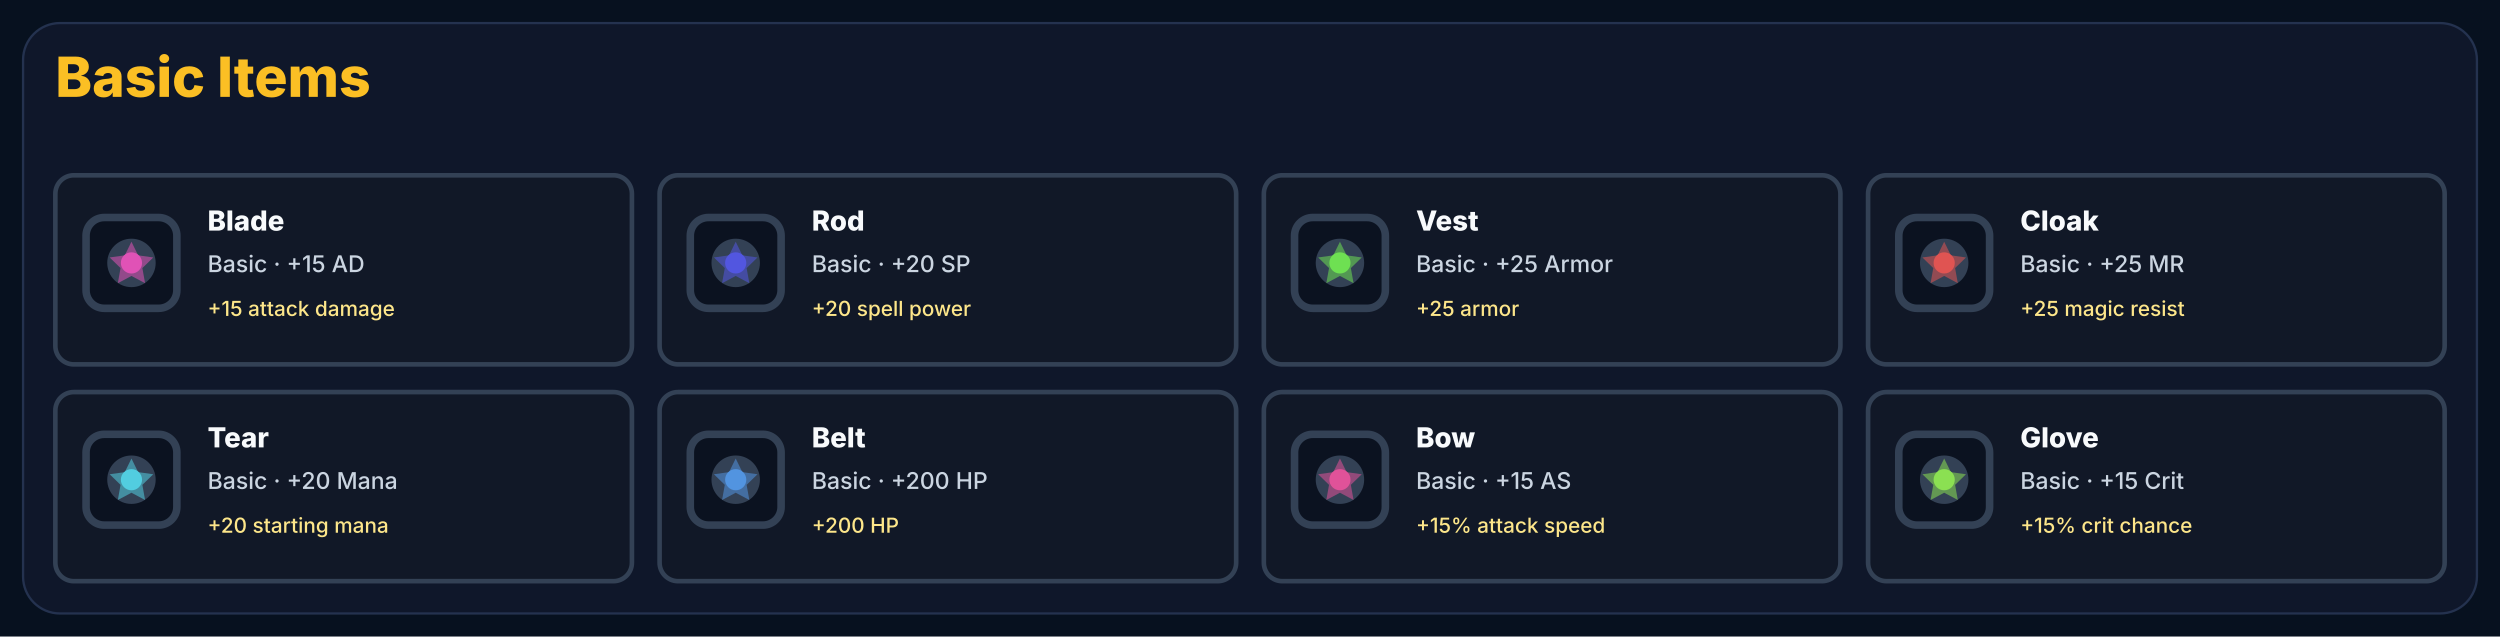
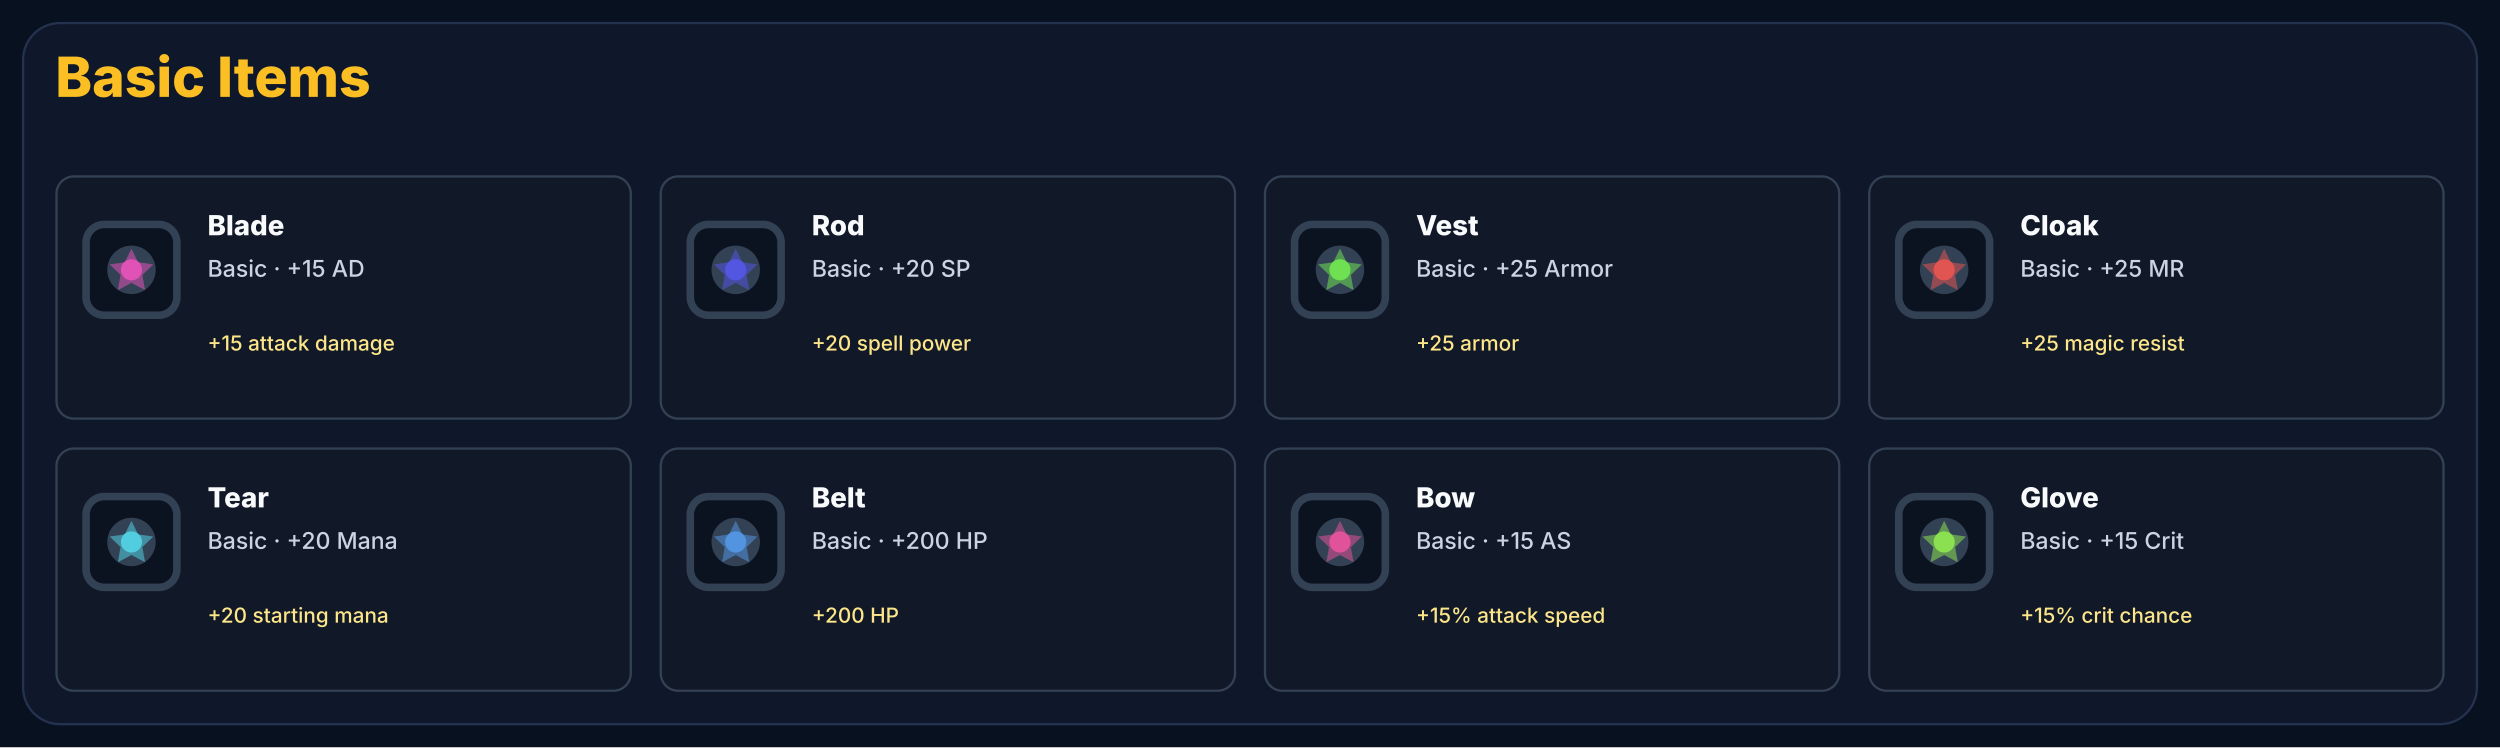
- <svg xmlns="http://www.w3.org/2000/svg" width="1084" height="276" viewBox="0 0 1084 276" role="img" aria-label="Basic Items">
+ <svg xmlns="http://www.w3.org/2000/svg" width="1084" height="324" viewBox="0 0 1084 324" role="img" aria-label="Basic Items">
+   <defs>
+     <clipPath id="clip-0">
+       <rect x="24" y="76" width="250" height="106" rx="8" />
+     </clipPath>
+     <clipPath id="clip-1">
+       <rect x="286" y="76" width="250" height="106" rx="8" />
+     </clipPath>
+     <clipPath id="clip-2">
+       <rect x="548" y="76" width="250" height="106" rx="8" />
+     </clipPath>
+     <clipPath id="clip-3">
+       <rect x="810" y="76" width="250" height="106" rx="8" />
+     </clipPath>
+     <clipPath id="clip-4">
+       <rect x="24" y="194" width="250" height="106" rx="8" />
+     </clipPath>
+     <clipPath id="clip-5">
+       <rect x="286" y="194" width="250" height="106" rx="8" />
+     </clipPath>
+     <clipPath id="clip-6">
+       <rect x="548" y="194" width="250" height="106" rx="8" />
+     </clipPath>
+     <clipPath id="clip-7">
+       <rect x="810" y="194" width="250" height="106" rx="8" />
+     </clipPath>
+   </defs>
  <rect width="100%" height="100%" fill="#07111f" />
-   <rect x="10" y="10" width="1064" height="256" rx="16" fill="#0f172a" stroke="#24324f" />
+   <rect x="10" y="10" width="1064" height="304" rx="16" fill="#0f172a" stroke="#24324f" />
  <text x="24" y="42" font-family="Inter, ui-sans-serif, system-ui, -apple-system, Segoe UI, sans-serif" font-size="24" fill="#fbbf24" font-weight="800">Basic Items</text>
-   <g>
-     <rect x="24" y="76" width="250" height="82" rx="8" fill="#111827" stroke="#334155" stroke-width="2" />
-     <g transform="translate(36 93) scale(1.3125)" aria-label="Blade">
+   <g clip-path="url(#clip-0)">
+     <rect x="24" y="76" width="250" height="106" rx="8" fill="#111827" stroke="#334155" stroke-width="2" />
+     <g transform="translate(36 96) scale(1.3125)" aria-label="Blade">
      <rect x="1" y="1" width="30" height="30" rx="6" fill="#0b1220" stroke="#334155" stroke-width="2.5" />
      <circle cx="16" cy="16" r="8" fill="#334155" />
      <circle cx="16" cy="16" r="3.5" fill="hsl(318 70% 60%)" />
      <path d="M16 9l2.2 4.5 5 .7-3.6 3.5.9 5-4.5-2.4-4.5 2.4.9-5-3.6-3.5 5-.7z" fill="hsl(318 70% 60%)" opacity="0.55" />
    </g>
-     <text x="90" y="100" font-family="Inter, ui-sans-serif, system-ui, -apple-system, Segoe UI, sans-serif" font-size="12" fill="#f8fafc" font-weight="800">Blade</text>
-     <text x="90" y="118" font-family="Inter, ui-sans-serif, system-ui, -apple-system, Segoe UI, sans-serif" font-size="10" fill="#cbd5e1" font-weight="500">Basic · +15 AD</text>
-     <text x="90" y="137" font-family="Inter, ui-sans-serif, system-ui, -apple-system, Segoe UI, sans-serif" font-size="9" fill="#fde68a" font-weight="500">+15 attack damage</text>
+     <text x="90" y="102" font-family="Inter, ui-sans-serif, system-ui, -apple-system, Segoe UI, sans-serif" font-size="12" fill="#f8fafc" font-weight="800">Blade</text>
+     <text x="90" y="120" font-family="Inter, ui-sans-serif, system-ui, -apple-system, Segoe UI, sans-serif" font-size="10" fill="#cbd5e1" font-weight="500">Basic · +15 AD</text>
+     <text x="90" y="152" font-family="Inter, ui-sans-serif, system-ui, -apple-system, Segoe UI, sans-serif" font-size="9" fill="#fde68a" font-weight="500">+15 attack damage</text>
  </g>
-   <g>
-     <rect x="286" y="76" width="250" height="82" rx="8" fill="#111827" stroke="#334155" stroke-width="2" />
-     <g transform="translate(298 93) scale(1.3125)" aria-label="Rod">
+   <g clip-path="url(#clip-1)">
+     <rect x="286" y="76" width="250" height="106" rx="8" fill="#111827" stroke="#334155" stroke-width="2" />
+     <g transform="translate(298 96) scale(1.3125)" aria-label="Rod">
      <rect x="1" y="1" width="30" height="30" rx="6" fill="#0b1220" stroke="#334155" stroke-width="2.5" />
      <circle cx="16" cy="16" r="8" fill="#334155" />
      <circle cx="16" cy="16" r="3.5" fill="hsl(238 70% 60%)" />
      <path d="M16 9l2.2 4.5 5 .7-3.6 3.5.9 5-4.5-2.4-4.5 2.4.9-5-3.6-3.5 5-.7z" fill="hsl(238 70% 60%)" opacity="0.55" />
    </g>
-     <text x="352" y="100" font-family="Inter, ui-sans-serif, system-ui, -apple-system, Segoe UI, sans-serif" font-size="12" fill="#f8fafc" font-weight="800">Rod</text>
-     <text x="352" y="118" font-family="Inter, ui-sans-serif, system-ui, -apple-system, Segoe UI, sans-serif" font-size="10" fill="#cbd5e1" font-weight="500">Basic · +20 SP</text>
-     <text x="352" y="137" font-family="Inter, ui-sans-serif, system-ui, -apple-system, Segoe UI, sans-serif" font-size="9" fill="#fde68a" font-weight="500">+20 spell power</text>
+     <text x="352" y="102" font-family="Inter, ui-sans-serif, system-ui, -apple-system, Segoe UI, sans-serif" font-size="12" fill="#f8fafc" font-weight="800">Rod</text>
+     <text x="352" y="120" font-family="Inter, ui-sans-serif, system-ui, -apple-system, Segoe UI, sans-serif" font-size="10" fill="#cbd5e1" font-weight="500">Basic · +20 SP</text>
+     <text x="352" y="152" font-family="Inter, ui-sans-serif, system-ui, -apple-system, Segoe UI, sans-serif" font-size="9" fill="#fde68a" font-weight="500">+20 spell power</text>
  </g>
-   <g>
-     <rect x="548" y="76" width="250" height="82" rx="8" fill="#111827" stroke="#334155" stroke-width="2" />
-     <g transform="translate(560 93) scale(1.3125)" aria-label="Vest">
+   <g clip-path="url(#clip-2)">
+     <rect x="548" y="76" width="250" height="106" rx="8" fill="#111827" stroke="#334155" stroke-width="2" />
+     <g transform="translate(560 96) scale(1.3125)" aria-label="Vest">
      <rect x="1" y="1" width="30" height="30" rx="6" fill="#0b1220" stroke="#334155" stroke-width="2.5" />
      <circle cx="16" cy="16" r="8" fill="#334155" />
      <circle cx="16" cy="16" r="3.5" fill="hsl(108 70% 60%)" />
      <path d="M16 9l2.2 4.5 5 .7-3.6 3.5.9 5-4.5-2.4-4.5 2.4.9-5-3.6-3.5 5-.7z" fill="hsl(108 70% 60%)" opacity="0.55" />
    </g>
-     <text x="614" y="100" font-family="Inter, ui-sans-serif, system-ui, -apple-system, Segoe UI, sans-serif" font-size="12" fill="#f8fafc" font-weight="800">Vest</text>
-     <text x="614" y="118" font-family="Inter, ui-sans-serif, system-ui, -apple-system, Segoe UI, sans-serif" font-size="10" fill="#cbd5e1" font-weight="500">Basic · +25 Armor</text>
-     <text x="614" y="137" font-family="Inter, ui-sans-serif, system-ui, -apple-system, Segoe UI, sans-serif" font-size="9" fill="#fde68a" font-weight="500">+25 armor</text>
+     <text x="614" y="102" font-family="Inter, ui-sans-serif, system-ui, -apple-system, Segoe UI, sans-serif" font-size="12" fill="#f8fafc" font-weight="800">Vest</text>
+     <text x="614" y="120" font-family="Inter, ui-sans-serif, system-ui, -apple-system, Segoe UI, sans-serif" font-size="10" fill="#cbd5e1" font-weight="500">Basic · +25 Armor</text>
+     <text x="614" y="152" font-family="Inter, ui-sans-serif, system-ui, -apple-system, Segoe UI, sans-serif" font-size="9" fill="#fde68a" font-weight="500">+25 armor</text>
  </g>
-   <g>
-     <rect x="810" y="76" width="250" height="82" rx="8" fill="#111827" stroke="#334155" stroke-width="2" />
-     <g transform="translate(822 93) scale(1.3125)" aria-label="Cloak">
+   <g clip-path="url(#clip-3)">
+     <rect x="810" y="76" width="250" height="106" rx="8" fill="#111827" stroke="#334155" stroke-width="2" />
+     <g transform="translate(822 96) scale(1.3125)" aria-label="Cloak">
      <rect x="1" y="1" width="30" height="30" rx="6" fill="#0b1220" stroke="#334155" stroke-width="2.5" />
      <circle cx="16" cy="16" r="8" fill="#334155" />
      <circle cx="16" cy="16" r="3.5" fill="hsl(1 70% 60%)" />
      <path d="M16 9l2.2 4.5 5 .7-3.6 3.5.9 5-4.5-2.4-4.5 2.4.9-5-3.6-3.5 5-.7z" fill="hsl(1 70% 60%)" opacity="0.55" />
    </g>
-     <text x="876" y="100" font-family="Inter, ui-sans-serif, system-ui, -apple-system, Segoe UI, sans-serif" font-size="12" fill="#f8fafc" font-weight="800">Cloak</text>
-     <text x="876" y="118" font-family="Inter, ui-sans-serif, system-ui, -apple-system, Segoe UI, sans-serif" font-size="10" fill="#cbd5e1" font-weight="500">Basic · +25 MR</text>
-     <text x="876" y="137" font-family="Inter, ui-sans-serif, system-ui, -apple-system, Segoe UI, sans-serif" font-size="9" fill="#fde68a" font-weight="500">+25 magic resist</text>
+     <text x="876" y="102" font-family="Inter, ui-sans-serif, system-ui, -apple-system, Segoe UI, sans-serif" font-size="12" fill="#f8fafc" font-weight="800">Cloak</text>
+     <text x="876" y="120" font-family="Inter, ui-sans-serif, system-ui, -apple-system, Segoe UI, sans-serif" font-size="10" fill="#cbd5e1" font-weight="500">Basic · +25 MR</text>
+     <text x="876" y="152" font-family="Inter, ui-sans-serif, system-ui, -apple-system, Segoe UI, sans-serif" font-size="9" fill="#fde68a" font-weight="500">+25 magic resist</text>
  </g>
-   <g>
-     <rect x="24" y="170" width="250" height="82" rx="8" fill="#111827" stroke="#334155" stroke-width="2" />
-     <g transform="translate(36 187) scale(1.3125)" aria-label="Tear">
+   <g clip-path="url(#clip-4)">
+     <rect x="24" y="194" width="250" height="106" rx="8" fill="#111827" stroke="#334155" stroke-width="2" />
+     <g transform="translate(36 214) scale(1.3125)" aria-label="Tear">
      <rect x="1" y="1" width="30" height="30" rx="6" fill="#0b1220" stroke="#334155" stroke-width="2.5" />
      <circle cx="16" cy="16" r="8" fill="#334155" />
      <circle cx="16" cy="16" r="3.5" fill="hsl(188 70% 60%)" />
      <path d="M16 9l2.2 4.5 5 .7-3.6 3.5.9 5-4.5-2.4-4.5 2.4.9-5-3.6-3.5 5-.7z" fill="hsl(188 70% 60%)" opacity="0.55" />
    </g>
-     <text x="90" y="194" font-family="Inter, ui-sans-serif, system-ui, -apple-system, Segoe UI, sans-serif" font-size="12" fill="#f8fafc" font-weight="800">Tear</text>
-     <text x="90" y="212" font-family="Inter, ui-sans-serif, system-ui, -apple-system, Segoe UI, sans-serif" font-size="10" fill="#cbd5e1" font-weight="500">Basic · +20 Mana</text>
-     <text x="90" y="231" font-family="Inter, ui-sans-serif, system-ui, -apple-system, Segoe UI, sans-serif" font-size="9" fill="#fde68a" font-weight="500">+20 starting mana</text>
+     <text x="90" y="220" font-family="Inter, ui-sans-serif, system-ui, -apple-system, Segoe UI, sans-serif" font-size="12" fill="#f8fafc" font-weight="800">Tear</text>
+     <text x="90" y="238" font-family="Inter, ui-sans-serif, system-ui, -apple-system, Segoe UI, sans-serif" font-size="10" fill="#cbd5e1" font-weight="500">Basic · +20 Mana</text>
+     <text x="90" y="270" font-family="Inter, ui-sans-serif, system-ui, -apple-system, Segoe UI, sans-serif" font-size="9" fill="#fde68a" font-weight="500">+20 starting mana</text>
  </g>
-   <g>
-     <rect x="286" y="170" width="250" height="82" rx="8" fill="#111827" stroke="#334155" stroke-width="2" />
-     <g transform="translate(298 187) scale(1.3125)" aria-label="Belt">
+   <g clip-path="url(#clip-5)">
+     <rect x="286" y="194" width="250" height="106" rx="8" fill="#111827" stroke="#334155" stroke-width="2" />
+     <g transform="translate(298 214) scale(1.3125)" aria-label="Belt">
      <rect x="1" y="1" width="30" height="30" rx="6" fill="#0b1220" stroke="#334155" stroke-width="2.5" />
      <circle cx="16" cy="16" r="8" fill="#334155" />
      <circle cx="16" cy="16" r="3.5" fill="hsl(212 70% 60%)" />
      <path d="M16 9l2.2 4.5 5 .7-3.6 3.5.9 5-4.5-2.4-4.5 2.4.9-5-3.6-3.5 5-.7z" fill="hsl(212 70% 60%)" opacity="0.55" />
    </g>
-     <text x="352" y="194" font-family="Inter, ui-sans-serif, system-ui, -apple-system, Segoe UI, sans-serif" font-size="12" fill="#f8fafc" font-weight="800">Belt</text>
-     <text x="352" y="212" font-family="Inter, ui-sans-serif, system-ui, -apple-system, Segoe UI, sans-serif" font-size="10" fill="#cbd5e1" font-weight="500">Basic · +200 HP</text>
-     <text x="352" y="231" font-family="Inter, ui-sans-serif, system-ui, -apple-system, Segoe UI, sans-serif" font-size="9" fill="#fde68a" font-weight="500">+200 HP</text>
+     <text x="352" y="220" font-family="Inter, ui-sans-serif, system-ui, -apple-system, Segoe UI, sans-serif" font-size="12" fill="#f8fafc" font-weight="800">Belt</text>
+     <text x="352" y="238" font-family="Inter, ui-sans-serif, system-ui, -apple-system, Segoe UI, sans-serif" font-size="10" fill="#cbd5e1" font-weight="500">Basic · +200 HP</text>
+     <text x="352" y="270" font-family="Inter, ui-sans-serif, system-ui, -apple-system, Segoe UI, sans-serif" font-size="9" fill="#fde68a" font-weight="500">+200 HP</text>
  </g>
-   <g>
-     <rect x="548" y="170" width="250" height="82" rx="8" fill="#111827" stroke="#334155" stroke-width="2" />
-     <g transform="translate(560 187) scale(1.3125)" aria-label="Bow">
+   <g clip-path="url(#clip-6)">
+     <rect x="548" y="194" width="250" height="106" rx="8" fill="#111827" stroke="#334155" stroke-width="2" />
+     <g transform="translate(560 214) scale(1.3125)" aria-label="Bow">
      <rect x="1" y="1" width="30" height="30" rx="6" fill="#0b1220" stroke="#334155" stroke-width="2.5" />
      <circle cx="16" cy="16" r="8" fill="#334155" />
      <circle cx="16" cy="16" r="3.5" fill="hsl(330 70% 60%)" />
      <path d="M16 9l2.2 4.5 5 .7-3.6 3.5.9 5-4.5-2.4-4.5 2.4.9-5-3.6-3.5 5-.7z" fill="hsl(330 70% 60%)" opacity="0.55" />
    </g>
-     <text x="614" y="194" font-family="Inter, ui-sans-serif, system-ui, -apple-system, Segoe UI, sans-serif" font-size="12" fill="#f8fafc" font-weight="800">Bow</text>
-     <text x="614" y="212" font-family="Inter, ui-sans-serif, system-ui, -apple-system, Segoe UI, sans-serif" font-size="10" fill="#cbd5e1" font-weight="500">Basic · +15 AS</text>
-     <text x="614" y="231" font-family="Inter, ui-sans-serif, system-ui, -apple-system, Segoe UI, sans-serif" font-size="9" fill="#fde68a" font-weight="500">+15% attack speed</text>
+     <text x="614" y="220" font-family="Inter, ui-sans-serif, system-ui, -apple-system, Segoe UI, sans-serif" font-size="12" fill="#f8fafc" font-weight="800">Bow</text>
+     <text x="614" y="238" font-family="Inter, ui-sans-serif, system-ui, -apple-system, Segoe UI, sans-serif" font-size="10" fill="#cbd5e1" font-weight="500">Basic · +15 AS</text>
+     <text x="614" y="270" font-family="Inter, ui-sans-serif, system-ui, -apple-system, Segoe UI, sans-serif" font-size="9" fill="#fde68a" font-weight="500">+15% attack speed</text>
  </g>
-   <g>
-     <rect x="810" y="170" width="250" height="82" rx="8" fill="#111827" stroke="#334155" stroke-width="2" />
-     <g transform="translate(822 187) scale(1.3125)" aria-label="Glove">
+   <g clip-path="url(#clip-7)">
+     <rect x="810" y="194" width="250" height="106" rx="8" fill="#111827" stroke="#334155" stroke-width="2" />
+     <g transform="translate(822 214) scale(1.3125)" aria-label="Glove">
      <rect x="1" y="1" width="30" height="30" rx="6" fill="#0b1220" stroke="#334155" stroke-width="2.5" />
      <circle cx="16" cy="16" r="8" fill="#334155" />
      <circle cx="16" cy="16" r="3.5" fill="hsl(96 70% 60%)" />
      <path d="M16 9l2.2 4.5 5 .7-3.6 3.5.9 5-4.5-2.4-4.5 2.4.9-5-3.6-3.5 5-.7z" fill="hsl(96 70% 60%)" opacity="0.55" />
    </g>
-     <text x="876" y="194" font-family="Inter, ui-sans-serif, system-ui, -apple-system, Segoe UI, sans-serif" font-size="12" fill="#f8fafc" font-weight="800">Glove</text>
-     <text x="876" y="212" font-family="Inter, ui-sans-serif, system-ui, -apple-system, Segoe UI, sans-serif" font-size="10" fill="#cbd5e1" font-weight="500">Basic · +15 Crit</text>
-     <text x="876" y="231" font-family="Inter, ui-sans-serif, system-ui, -apple-system, Segoe UI, sans-serif" font-size="9" fill="#fde68a" font-weight="500">+15% crit chance</text>
+     <text x="876" y="220" font-family="Inter, ui-sans-serif, system-ui, -apple-system, Segoe UI, sans-serif" font-size="12" fill="#f8fafc" font-weight="800">Glove</text>
+     <text x="876" y="238" font-family="Inter, ui-sans-serif, system-ui, -apple-system, Segoe UI, sans-serif" font-size="10" fill="#cbd5e1" font-weight="500">Basic · +15 Crit</text>
+     <text x="876" y="270" font-family="Inter, ui-sans-serif, system-ui, -apple-system, Segoe UI, sans-serif" font-size="9" fill="#fde68a" font-weight="500">+15% crit chance</text>
  </g>
</svg>
